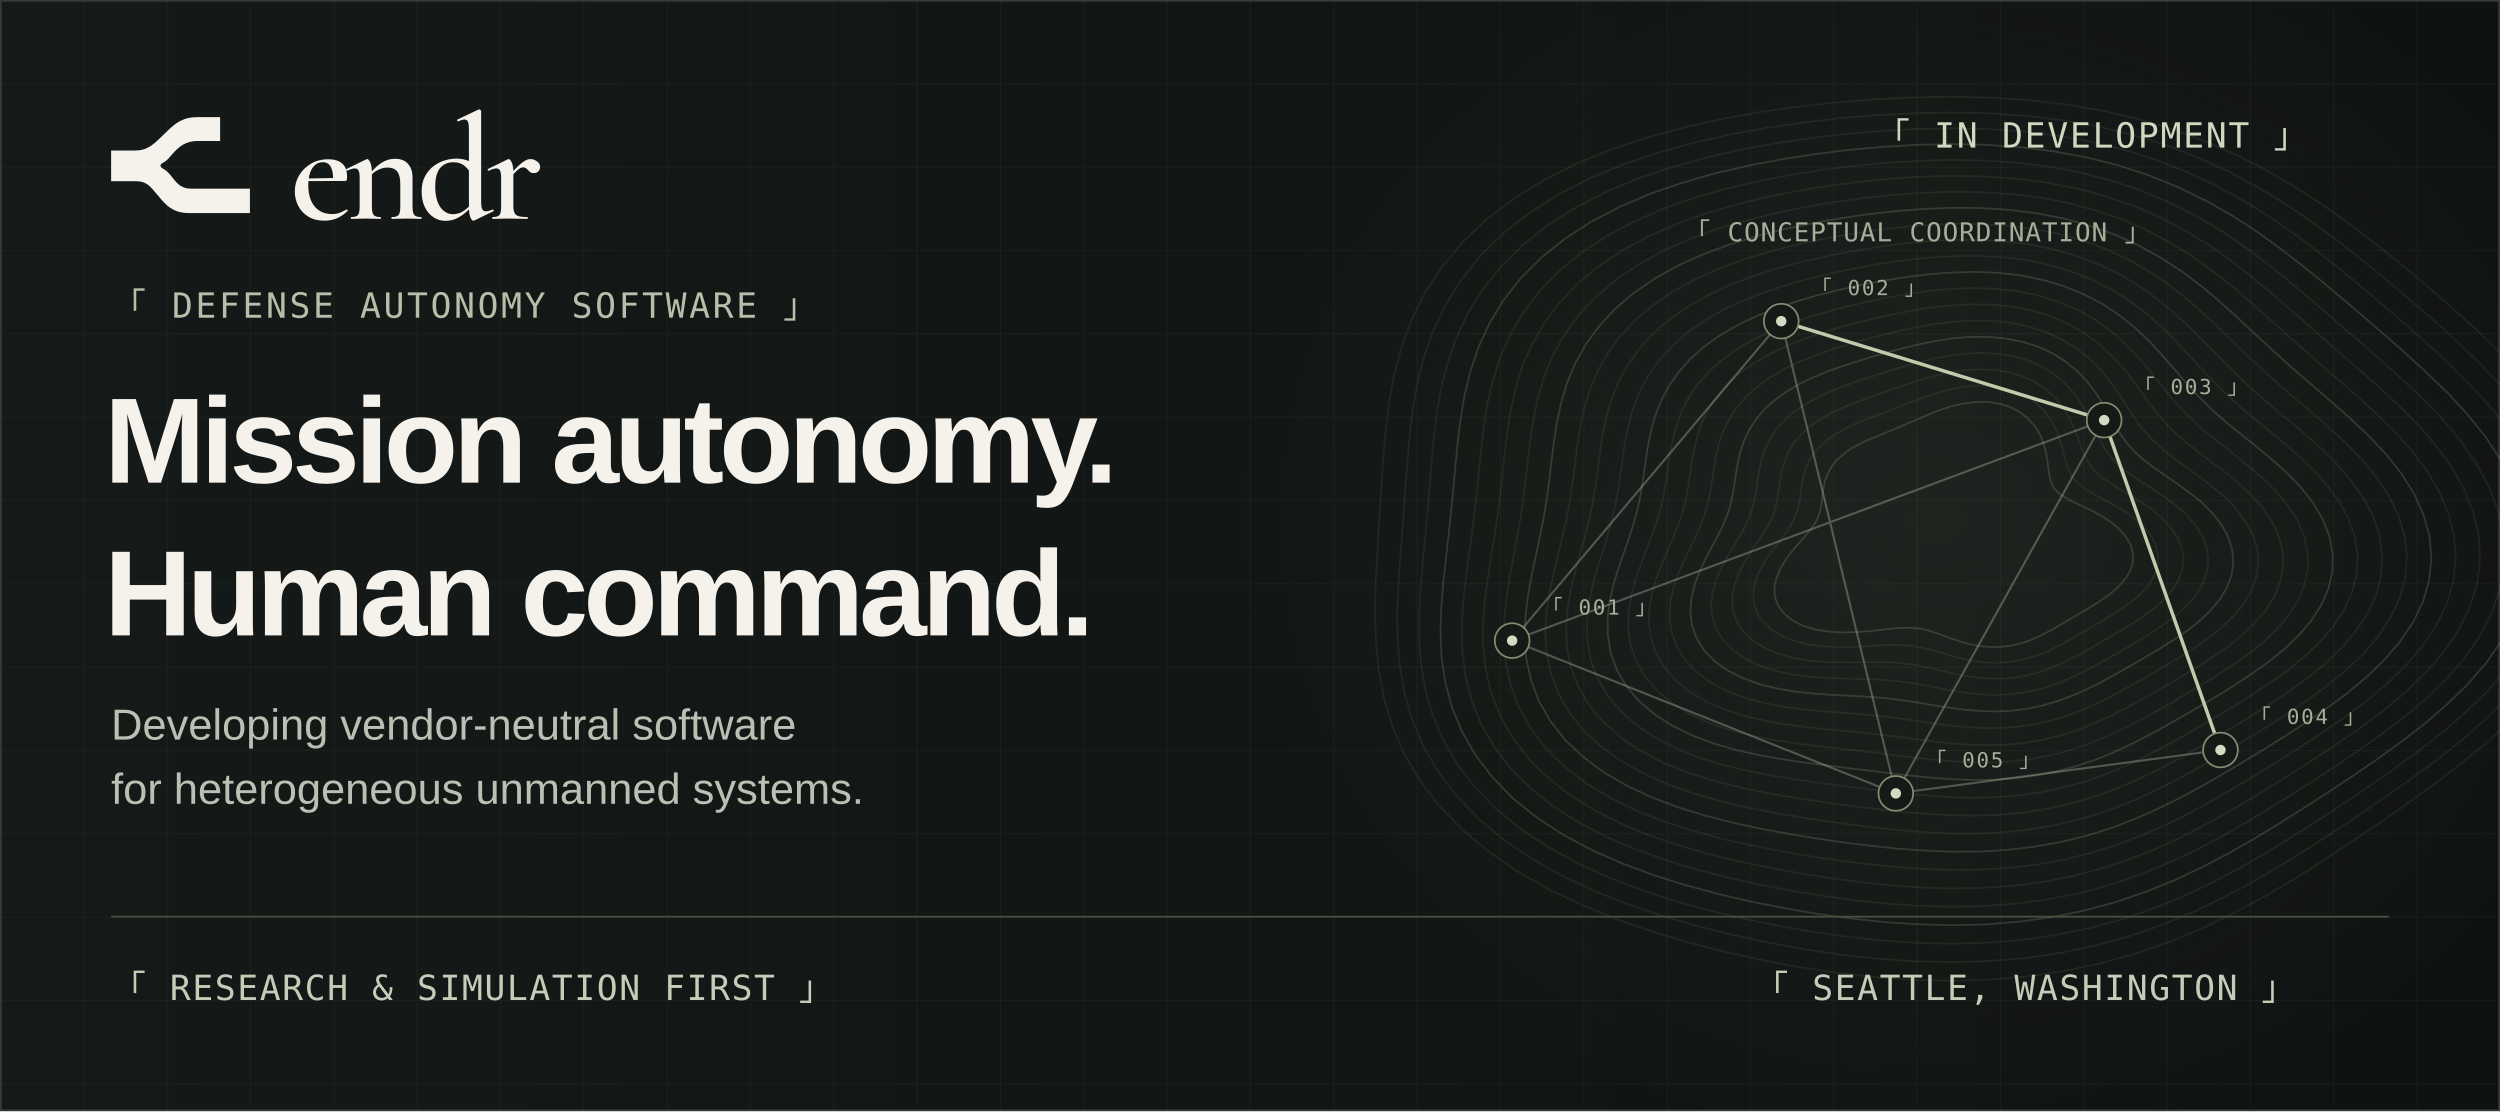
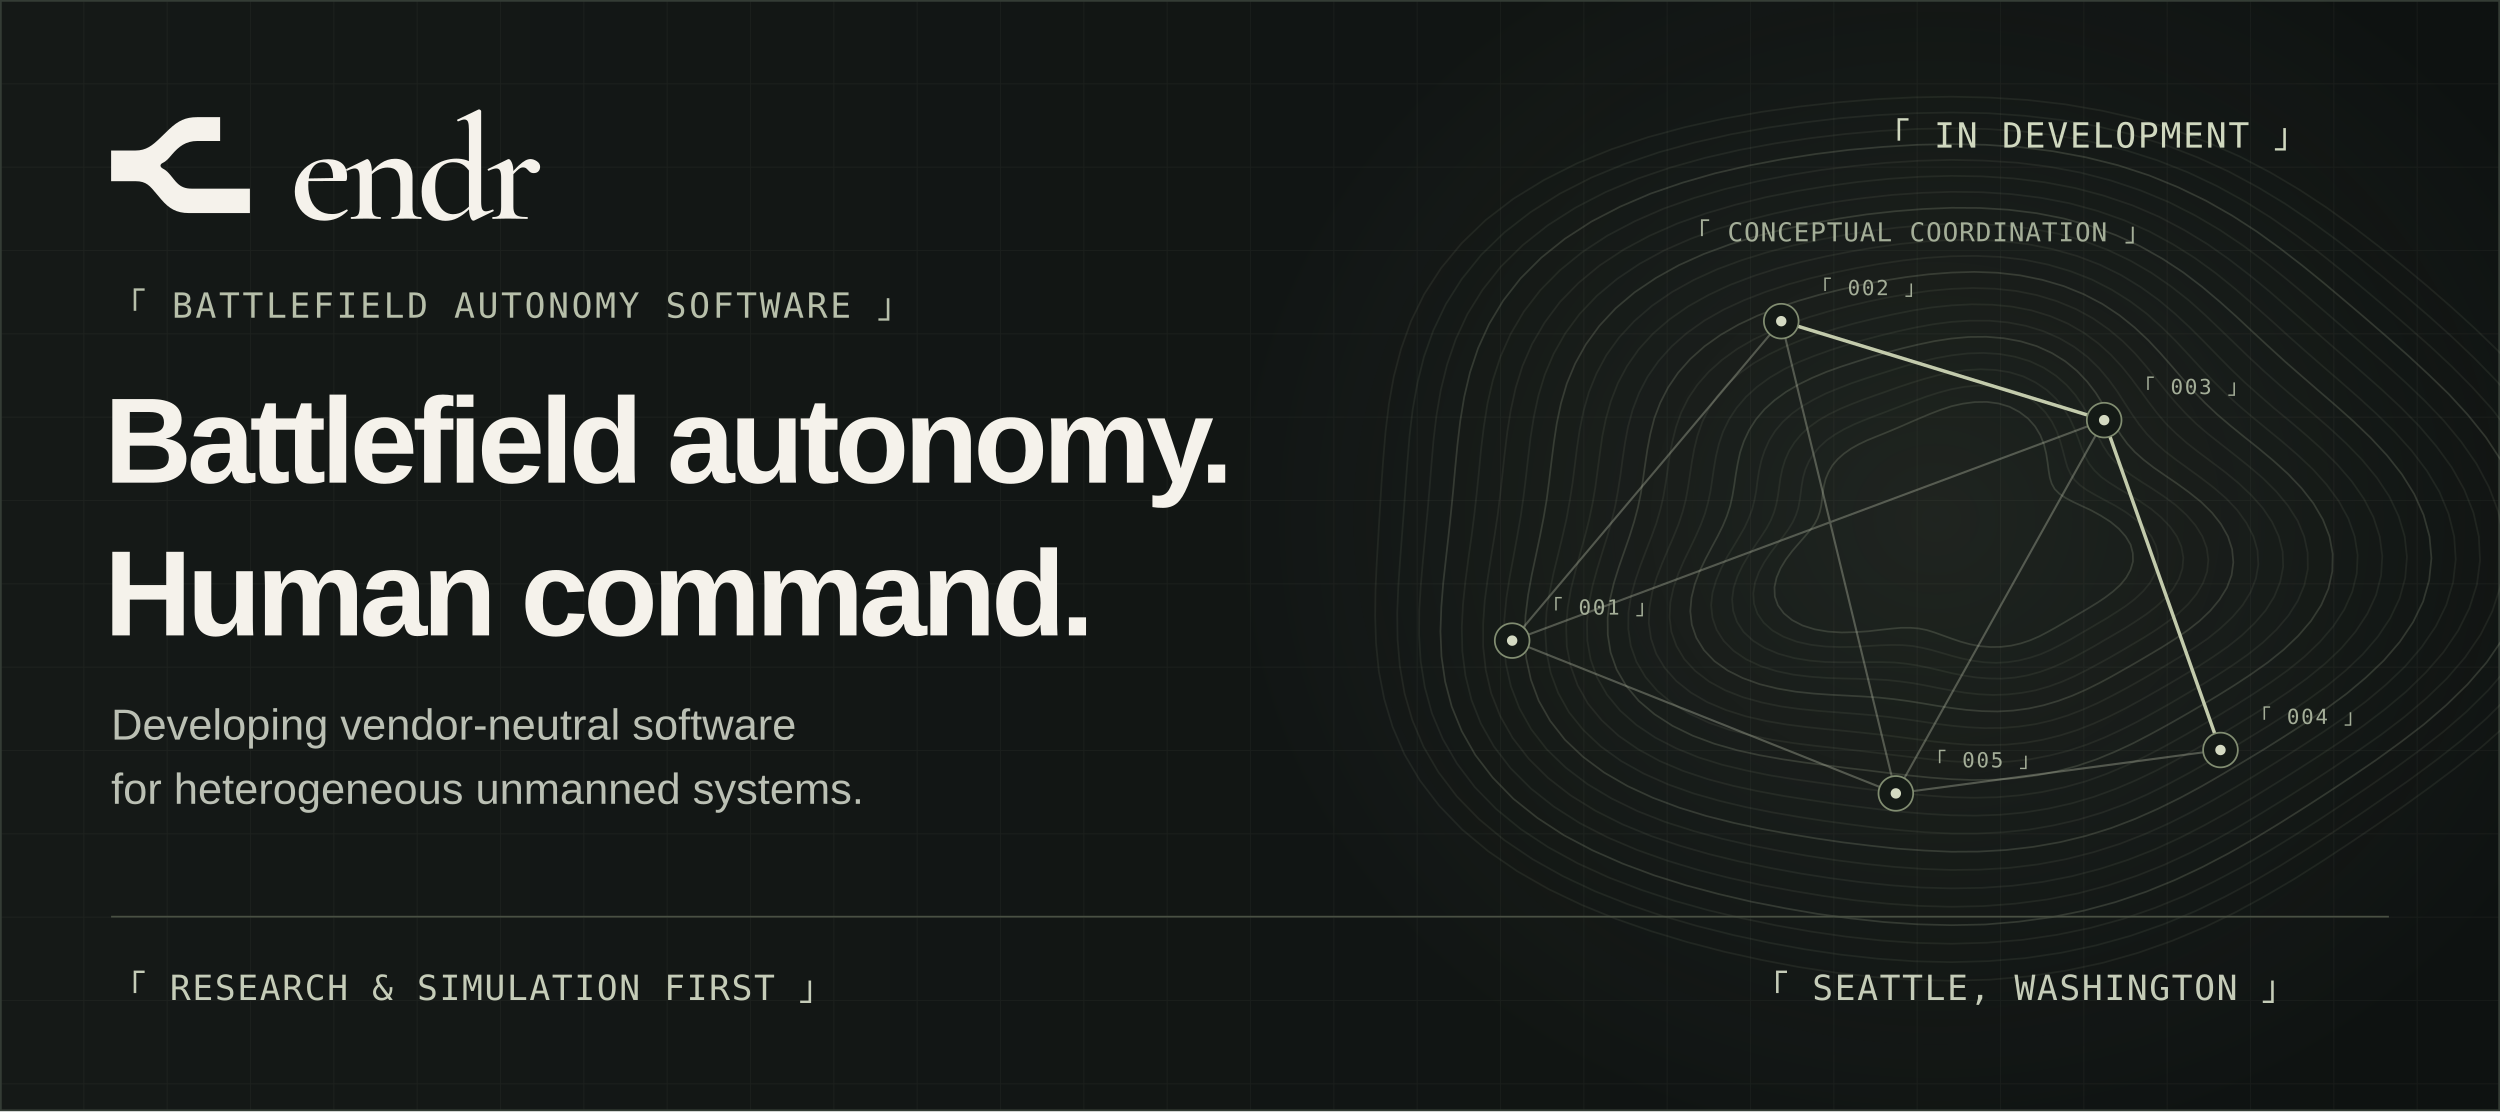
<svg xmlns="http://www.w3.org/2000/svg" width="1440" height="640" viewBox="0 0 1440 640" role="img" aria-labelledby="title desc">
  <defs>
    <linearGradient id="fade">
      <stop stop-color="#151917" />
      <stop offset="1" stop-color="#0e1211" />
    </linearGradient>
    <radialGradient id="wash">
      <stop stop-color="#7d8971" stop-opacity=".14" />
      <stop offset="1" stop-color="#7d8971" stop-opacity="0" />
    </radialGradient>
    <pattern id="grid" width="48" height="48" patternUnits="userSpaceOnUse">
      <path d="M48 0H0V48" fill="none" stroke="#e2e8d5" stroke-opacity=".045" />
    </pattern>
  </defs>
  <rect width="1440" height="640" fill="url(#fade)" />
  <rect x=".5" y=".5" width="1439" height="639" fill="url(#grid)" stroke="#343c35" />
  <g transform="translate(665 -6)">
    <ellipse cx="450" cy="305" rx="410" ry="370" fill="url(#wash)" />
    <polygon points="559.4,315.0 562.2,319.7 563.5,324.6 563.6,329.4 562.2,334.2 559.7,338.7 556.3,342.9 552.1,346.7 547.5,350.2 542.7,353.4 537.8,356.4 532.9,359.3 528.2,362.1 523.6,364.8 519.0,367.5 514.3,370.1 509.5,372.6 504.4,374.8 499.0,376.6 493.4,377.9 487.6,378.6 481.6,378.7 475.6,378.2 469.8,377.1 464.3,375.6 459.0,373.8 454.0,372.0 449.3,370.3 444.8,368.9 440.2,368.0 435.4,367.6 430.2,367.6 424.5,368.1 418.1,368.8 411.2,369.6 403.7,370.1 395.8,370.3 387.9,369.8 380.3,368.5 373.3,366.3 367.3,363.2 362.5,359.3 359.1,354.7 357.3,349.6 357.1,344.2 358.3,338.7 360.6,333.3 363.7,328.2 367.3,323.4 371.1,319.0 374.6,315.0 377.7,311.3 380.2,307.8 382.0,304.4 383.2,300.9 384.0,297.4 384.5,293.6 384.9,289.8 385.6,285.8 386.6,281.8 388.3,277.8 390.5,274.0 393.5,270.5 397.1,267.3 401.2,264.4 405.7,261.9 410.5,259.6 415.4,257.6 420.4,255.6 425.4,253.5 430.4,251.4 435.6,249.1 441.0,246.8 446.7,244.4 452.7,242.1 459.0,240.0 465.7,238.5 472.5,237.6 479.4,237.5 486.2,238.4 492.5,240.3 498.2,243.3 503.2,247.1 507.2,251.6 510.2,256.6 512.3,261.9 513.6,267.2 514.4,272.3 515.0,276.9 515.7,281.1 516.8,284.6 518.5,287.7 521.1,290.3 524.6,292.7 528.9,295.0 534.0,297.4 539.6,300.0 545.2,303.1 550.7,306.6 555.5,310.6 559.4,315.0" fill="none" stroke="#a4ad91" stroke-opacity="0.22" stroke-width="1" />
    <polygon points="574.2,315.0 576.8,320.4 578.1,325.9 577.8,331.4 576.2,336.8 573.3,341.9 569.4,346.6 564.7,351.0 559.5,355.0 554.0,358.6 548.5,362.1 543.0,365.3 537.6,368.5 532.4,371.5 527.1,374.6 521.7,377.5 516.2,380.3 510.5,382.8 504.4,384.8 498.1,386.4 491.5,387.4 484.8,387.8 478.1,387.5 471.5,386.6 465.1,385.3 459.0,383.7 453.2,382.0 447.6,380.4 442.1,379.1 436.6,378.1 430.9,377.6 424.8,377.5 418.2,377.7 411.0,378.1 403.3,378.6 395.0,378.7 386.5,378.4 378.0,377.4 369.9,375.6 362.4,372.8 356.0,369.2 350.9,364.7 347.3,359.5 345.3,353.7 344.9,347.7 345.9,341.6 348.1,335.6 351.2,329.9 354.8,324.5 358.5,319.6 362.1,315.0 365.2,310.7 367.7,306.6 369.5,302.6 370.8,298.6 371.6,294.4 372.2,290.1 372.8,285.6 373.6,281.0 374.9,276.4 376.9,271.8 379.6,267.5 383.0,263.4 387.2,259.6 391.9,256.3 397.1,253.3 402.6,250.6 408.3,248.2 414.1,245.9 420.0,243.7 426.0,241.4 432.1,239.1 438.4,236.7 444.9,234.3 451.8,232.1 459.0,230.2 466.5,228.8 474.2,228.1 481.9,228.3 489.4,229.4 496.4,231.6 502.9,234.7 508.5,238.8 513.2,243.6 516.9,248.9 519.7,254.5 521.7,260.1 523.2,265.5 524.5,270.5 525.8,275.0 527.6,278.9 529.9,282.4 533.1,285.5 537.2,288.4 542.1,291.2 547.6,294.2 553.6,297.4 559.6,301.1 565.2,305.3 570.2,309.9 574.2,315.0" fill="none" stroke="#a4ad91" stroke-opacity="0.1" stroke-width="1" />
    <polygon points="588.9,315.0 591.5,321.0 592.6,327.2 592.1,333.4 590.1,339.4 586.8,345.1 582.4,350.4 577.2,355.2 571.4,359.7 565.3,363.8 559.2,367.7 553.1,371.3 547.0,374.8 541.1,378.3 535.1,381.6 529.1,384.9 523.0,387.9 516.5,390.7 509.8,393.1 502.8,395.0 495.5,396.3 488.0,396.9 480.6,396.8 473.2,396.2 466.0,395.1 459.0,393.7 452.3,392.1 445.8,390.6 439.4,389.3 433.0,388.3 426.4,387.6 419.4,387.4 411.9,387.4 403.9,387.5 395.4,387.5 386.4,387.3 377.3,386.5 368.2,385.0 359.5,382.6 351.6,379.3 344.8,375.1 339.3,370.0 335.5,364.2 333.3,357.8 332.7,351.2 333.6,344.5 335.8,337.9 338.8,331.6 342.3,325.7 346.0,320.1 349.5,315.0 352.6,310.2 355.1,305.5 356.9,300.9 358.2,296.3 359.1,291.5 359.8,286.6 360.5,281.5 361.6,276.2 363.2,271.0 365.5,265.8 368.6,260.9 372.5,256.2 377.2,251.9 382.5,248.1 388.4,244.7 394.7,241.6 401.2,238.9 407.9,236.3 414.6,233.9 421.5,231.5 428.5,229.0 435.7,226.6 443.2,224.3 450.9,222.2 459.0,220.4 467.3,219.2 475.8,218.7 484.3,219.1 492.5,220.4 500.4,222.8 507.5,226.3 513.9,230.6 519.3,235.7 523.7,241.2 527.2,247.1 529.9,253.0 532.1,258.7 534.0,264.0 536.0,268.9 538.4,273.2 541.5,277.1 545.3,280.7 549.9,284.0 555.3,287.4 561.3,290.9 567.7,294.8 574.0,299.1 579.8,304.0 584.9,309.3 588.9,315.0" fill="none" stroke="#a4ad91" stroke-opacity="0.1" stroke-width="1" />
    <polygon points="603.6,315.0 606.1,321.7 607.0,328.5 606.3,335.3 603.9,341.9 600.2,348.2 595.3,354.1 589.6,359.5 583.2,364.4 576.6,369.0 569.8,373.3 563.0,377.3 556.4,381.2 549.8,385.0 543.2,388.6 536.5,392.2 529.7,395.6 522.6,398.7 515.2,401.4 507.5,403.6 499.5,405.1 491.3,406.0 483.1,406.3 474.9,405.9 466.8,405.0 459.0,403.7 451.4,402.3 444.0,400.8 436.7,399.5 429.4,398.5 421.9,397.7 414.0,397.3 405.7,397.0 396.8,396.8 387.5,396.5 377.9,395.8 368.0,394.6 358.4,392.6 349.2,389.7 340.8,385.8 333.6,380.9 327.9,375.2 323.8,368.8 321.4,361.9 320.6,354.6 321.4,347.4 323.5,340.2 326.4,333.3 329.8,326.8 333.5,320.7 336.9,315.0 340.0,309.6 342.4,304.3 344.3,299.2 345.6,293.9 346.6,288.6 347.3,283.0 348.2,277.3 349.5,271.4 351.4,265.6 354.0,259.8 357.5,254.2 361.9,249.0 367.2,244.2 373.2,239.9 379.8,236.1 386.8,232.6 394.1,229.6 401.6,226.7 409.3,224.1 417.1,221.6 425.0,219.1 433.1,216.6 441.4,214.4 450.1,212.3 459.0,210.7 468.2,209.6 477.4,209.3 486.7,209.9 495.7,211.5 504.3,214.1 512.2,217.8 519.2,222.4 525.3,227.7 530.4,233.5 534.6,239.7 538.0,245.8 540.9,251.8 543.6,257.5 546.3,262.7 549.4,267.5 553.0,271.8 557.5,275.8 562.7,279.7 568.6,283.6 575.1,287.7 581.8,292.2 588.4,297.1 594.4,302.6 599.6,308.6 603.6,315.0" fill="none" stroke="#a4ad91" stroke-opacity="0.1" stroke-width="1" />
    <polygon points="618.3,315.0 620.7,322.4 621.4,329.9 620.4,337.3 617.7,344.5 613.5,351.3 608.2,357.7 601.9,363.7 595.0,369.1 587.7,374.1 580.3,378.8 572.9,383.2 565.6,387.5 558.4,391.6 551.2,395.7 543.9,399.6 536.4,403.3 528.7,406.7 520.6,409.7 512.2,412.2 503.5,414.1 494.6,415.3 485.6,415.8 476.6,415.6 467.7,414.9 459.0,413.8 450.5,412.5 442.2,411.1 434.0,409.8 425.8,408.7 417.3,407.8 408.6,407.2 399.4,406.7 389.7,406.2 379.7,405.5 369.3,404.4 358.8,402.6 348.6,400.1 338.9,396.6 330.1,392.2 322.5,386.8 316.5,380.5 312.1,373.4 309.5,365.9 308.6,358.1 309.3,350.2 311.2,342.5 314.0,335.0 317.4,327.9 320.9,321.3 324.3,315.0 327.3,309.0 329.7,303.2 331.6,297.4 332.9,291.6 333.9,285.6 334.8,279.4 335.9,273.1 337.3,266.6 339.5,260.1 342.5,253.7 346.4,247.6 351.3,241.8 357.2,236.5 363.8,231.7 371.1,227.4 378.9,223.6 387.0,220.2 395.4,217.2 404.0,214.4 412.6,211.7 421.5,209.1 430.5,206.7 439.7,204.5 449.2,202.5 459.0,201.0 469.0,200.1 479.1,200.0 489.1,200.8 498.9,202.6 508.2,205.4 516.8,209.3 524.6,214.1 531.4,219.7 537.2,225.8 542.1,232.2 546.2,238.7 549.9,245.0 553.2,251.0 556.6,256.5 560.4,261.7 564.7,266.4 569.8,270.9 575.5,275.3 582.0,279.8 588.9,284.5 595.9,289.6 602.8,295.1 609.1,301.3 614.3,307.9 618.3,315.0" fill="none" stroke="#a4ad91" stroke-opacity="0.22" stroke-width="1" />
    <polygon points="633.0,315.0 635.3,323.0 635.8,331.2 634.4,339.2 631.4,347.0 626.8,354.5 620.9,361.4 614.1,367.8 606.7,373.8 598.8,379.2 590.8,384.3 582.8,389.1 574.9,393.8 567.1,398.3 559.2,402.7 551.3,406.9 543.2,411.0 534.8,414.7 526.0,418.1 516.9,420.9 507.5,423.1 497.9,424.5 488.1,425.3 478.3,425.4 468.6,424.9 459.0,424.0 449.6,422.8 440.4,421.4 431.3,420.1 422.1,418.9 412.8,417.9 403.2,417.1 393.1,416.3 382.7,415.5 371.8,414.4 360.8,412.9 349.7,410.6 338.9,407.6 328.7,403.6 319.5,398.6 311.5,392.5 305.2,385.7 300.6,378.0 297.7,369.9 296.7,361.5 297.1,353.1 298.9,344.7 301.6,336.7 304.9,329.1 308.4,321.9 311.7,315.0 314.6,308.4 317.0,302.0 318.8,295.6 320.2,289.2 321.2,282.6 322.2,275.8 323.4,268.8 325.1,261.7 327.5,254.6 330.9,247.6 335.3,240.9 340.7,234.6 347.1,228.8 354.4,223.5 362.4,218.8 371.0,214.6 380.0,211.0 389.2,207.7 398.6,204.7 408.2,201.9 418.0,199.3 427.9,196.9 438.0,194.7 448.4,192.8 459.0,191.4 469.8,190.7 480.7,190.7 491.5,191.7 502.0,193.7 512.1,196.8 521.4,200.9 529.9,205.9 537.5,211.7 544.0,218.0 549.6,224.7 554.5,231.4 558.8,238.1 562.9,244.4 567.0,250.3 571.5,255.9 576.5,261.0 582.1,266.0 588.5,270.9 595.4,275.9 602.7,281.2 610.1,286.9 617.3,293.1 623.7,299.9 629.0,307.3 633.0,315.0" fill="none" stroke="#a4ad91" stroke-opacity="0.1" stroke-width="1" />
    <polygon points="647.6,315.0 649.8,323.7 650.1,332.5 648.4,341.2 645.0,349.6 640.0,357.6 633.6,365.0 626.3,372.0 618.3,378.4 609.8,384.3 601.3,389.8 592.7,395.0 584.1,400.1 575.7,404.9 567.2,409.7 558.7,414.3 549.9,418.7 540.9,422.8 531.5,426.5 521.7,429.6 511.6,432.1 501.2,433.9 490.6,434.9 480.0,435.2 469.4,435.0 459.0,434.2 448.7,433.1 438.6,431.8 428.6,430.5 418.5,429.2 408.2,428.1 397.7,427.0 386.9,426.0 375.6,424.8 364.0,423.3 352.3,421.3 340.6,418.6 329.2,415.0 318.5,410.5 308.9,404.9 300.6,398.3 293.9,390.8 289.0,382.6 286.0,373.9 284.7,364.9 285.1,355.9 286.7,347.0 289.3,338.4 292.5,330.2 295.8,322.4 299.0,315.0 301.9,307.8 304.2,300.8 306.0,293.9 307.3,286.8 308.4,279.6 309.5,272.2 310.9,264.5 312.8,256.8 315.5,249.1 319.2,241.5 324.1,234.2 330.0,227.3 337.0,221.0 345.0,215.3 353.8,210.2 363.1,205.7 372.9,201.7 383.0,198.2 393.4,195.0 403.8,192.1 414.5,189.5 425.3,187.1 436.3,184.9 447.5,183.1 459.0,181.9 470.6,181.3 482.3,181.5 493.9,182.6 505.2,184.8 516.0,188.1 526.1,192.4 535.3,197.7 543.5,203.7 550.8,210.3 557.2,217.2 562.8,224.2 567.9,231.1 572.7,237.7 577.5,244.0 582.6,250.0 588.3,255.6 594.5,261.1 601.4,266.5 608.9,272.1 616.6,277.9 624.4,284.3 631.7,291.2 638.3,298.6 643.7,306.6 647.6,315.0" fill="none" stroke="#a4ad91" stroke-opacity="0.1" stroke-width="1" />
    <polygon points="662.2,315.0 664.2,324.3 664.3,333.8 662.3,343.1 658.5,352.1 653.1,360.6 646.2,368.7 638.4,376.1 629.8,383.0 620.8,389.3 611.6,395.3 602.5,400.9 593.3,406.3 584.3,411.6 575.2,416.7 566.1,421.7 556.7,426.4 547.0,430.9 537.0,434.9 526.5,438.4 515.6,441.2 504.5,443.3 493.2,444.6 481.7,445.2 470.3,445.1 459.0,444.5 447.8,443.5 436.8,442.2 425.8,440.9 414.8,439.5 403.7,438.2 392.3,436.9 380.6,435.6 368.6,434.1 356.3,432.2 343.8,429.7 331.5,426.5 319.6,422.4 308.5,417.3 298.4,411.2 289.7,404.0 282.8,396.0 277.6,387.2 274.3,377.9 272.9,368.3 273.0,358.7 274.5,349.3 277.0,340.1 280.0,331.4 283.2,323.0 286.3,315.0 289.1,307.3 291.3,299.7 293.1,292.1 294.4,284.4 295.6,276.6 296.7,268.5 298.3,260.3 300.4,251.9 303.4,243.5 307.5,235.3 312.8,227.5 319.3,220.1 327.0,213.2 335.6,207.0 345.1,201.5 355.3,196.7 365.9,192.5 376.9,188.7 388.1,185.4 399.5,182.4 411.0,179.7 422.7,177.3 434.6,175.2 446.7,173.5 459.0,172.4 471.4,171.9 483.9,172.3 496.3,173.6 508.3,176.0 519.8,179.5 530.7,184.0 540.6,189.4 549.6,195.7 557.7,202.5 564.8,209.6 571.1,216.9 576.9,224.1 582.5,231.1 588.0,237.7 593.9,244.1 600.1,250.2 607.0,256.1 614.5,262.0 622.4,268.2 630.5,274.7 638.6,281.6 646.2,289.2 652.9,297.3 658.4,305.9 662.2,315.0" fill="none" stroke="#a4ad91" stroke-opacity="0.1" stroke-width="1" />
    <polygon points="676.8,315.0 678.6,325.0 678.4,335.1 676.2,345.0 672.0,354.6 666.1,363.7 658.8,372.2 650.4,380.2 641.3,387.5 631.7,394.3 622.0,400.7 612.2,406.8 602.5,412.6 592.9,418.2 583.2,423.7 573.5,429.0 563.5,434.2 553.2,439.0 542.5,443.4 531.3,447.2 519.8,450.3 507.9,452.7 495.7,454.3 483.5,455.1 471.2,455.3 459.0,454.8 446.9,453.9 435.0,452.7 423.1,451.3 411.2,449.8 399.1,448.4 386.9,446.8 374.3,445.2 361.5,443.3 348.5,441.0 335.4,438.1 322.5,434.4 310.1,429.8 298.4,424.1 288.0,417.4 278.9,409.7 271.7,401.1 266.2,391.7 262.7,381.8 261.1,371.7 261.0,361.6 262.3,351.5 264.6,341.8 267.5,332.5 270.6,323.6 273.6,315.0 276.2,306.7 278.4,298.5 280.1,290.3 281.4,282.0 282.6,273.5 283.9,264.8 285.6,255.9 287.9,246.9 291.3,238.0 295.8,229.2 301.6,220.7 308.6,212.8 316.9,205.4 326.2,198.8 336.5,192.9 347.4,187.8 358.9,183.3 370.8,179.3 382.9,175.8 395.2,172.8 407.6,170.0 420.2,167.6 432.9,165.6 445.9,164.0 459.0,163.0 472.2,162.6 485.5,163.1 498.6,164.6 511.4,167.2 523.7,170.8 535.3,175.5 546.0,181.1 555.8,187.6 564.5,194.6 572.4,202.0 579.5,209.6 586.1,217.1 592.4,224.4 598.6,231.4 605.1,238.1 612.1,244.7 619.6,251.1 627.6,257.6 636.0,264.3 644.5,271.4 652.9,279.0 660.7,287.2 667.5,295.9 673.0,305.3 676.8,315.0" fill="none" stroke="#a4ad91" stroke-opacity="0.22" stroke-width="1" />
    <polygon points="691.3,315.0 693.0,325.7 692.5,336.4 689.9,346.9 685.3,357.1 679.0,366.7 671.2,375.8 662.3,384.3 652.7,392.1 642.6,399.3 632.3,406.1 622.0,412.6 611.7,418.8 601.5,424.8 591.2,430.7 580.9,436.4 570.3,441.9 559.4,447.1 548.0,451.9 536.2,456.1 523.9,459.5 511.2,462.2 498.3,464.1 485.2,465.2 472.1,465.5 459.0,465.2 446.0,464.3 433.1,463.2 420.3,461.7 407.5,460.2 394.6,458.5 381.5,456.7 368.1,454.8 354.5,452.6 340.8,449.8 327.0,446.5 313.5,442.3 300.6,437.1 288.5,430.9 277.6,423.6 268.2,415.3 260.6,406.1 254.9,396.2 251.2,385.8 249.3,375.1 249.1,364.4 250.2,353.8 252.3,343.5 255.0,333.7 257.9,324.2 260.8,315.0 263.3,306.1 265.4,297.3 267.0,288.5 268.4,279.6 269.6,270.5 271.0,261.1 272.8,251.6 275.4,242.0 279.1,232.4 284.0,223.0 290.3,214.0 297.9,205.5 306.8,197.7 316.8,190.6 327.9,184.3 339.6,178.9 352.0,174.1 364.7,169.9 377.7,166.3 390.8,163.2 404.2,160.4 417.6,158.0 431.3,156.0 445.0,154.5 459.0,153.6 473.1,153.4 487.1,154.0 501.0,155.6 514.6,158.4 527.6,162.2 539.9,167.0 551.4,172.9 561.9,179.5 571.5,186.7 580.1,194.4 588.0,202.2 595.3,210.0 602.3,217.6 609.3,225.0 616.5,232.2 624.1,239.2 632.2,246.1 640.7,253.1 649.6,260.4 658.5,268.1 667.2,276.3 675.2,285.2 682.1,294.6 687.6,304.6 691.3,315.0" fill="none" stroke="#a4ad91" stroke-opacity="0.1" stroke-width="1" />
    <polygon points="705.7,315.0 707.2,326.3 706.5,337.6 703.6,348.8 698.6,359.5 691.8,369.8 683.6,379.4 674.2,388.3 664.0,396.6 653.4,404.3 642.6,411.5 631.7,418.4 620.9,425.0 610.1,431.4 599.3,437.7 588.3,443.9 577.1,449.8 565.6,455.3 553.6,460.4 541.0,465.0 528.0,468.8 514.6,471.8 500.9,474.0 487.0,475.3 473.0,475.8 459.0,475.6 445.1,474.8 431.3,473.7 417.6,472.2 403.8,470.5 390.0,468.7 376.1,466.6 361.9,464.4 347.5,461.7 333.1,458.6 318.7,454.8 304.6,450.1 291.1,444.4 278.6,437.6 267.3,429.8 257.6,420.9 249.6,411.2 243.7,400.7 239.7,389.7 237.5,378.5 237.1,367.2 238.0,356.1 239.9,345.2 242.5,334.8 245.2,324.7 247.9,315.0 250.3,305.5 252.3,296.1 253.9,286.7 255.2,277.1 256.5,267.4 257.9,257.4 260.0,247.2 262.9,237.0 266.9,226.7 272.2,216.8 278.9,207.2 287.1,198.2 296.7,189.9 307.5,182.4 319.3,175.8 331.8,170.0 345.0,165.0 358.6,160.6 372.5,156.9 386.6,153.7 400.8,150.9 415.1,148.5 429.6,146.5 444.2,145.1 459.0,144.2 473.9,144.1 488.7,144.9 503.4,146.7 517.7,149.6 531.5,153.5 544.6,158.5 556.8,164.5 568.1,171.4 578.4,178.8 587.8,186.7 596.4,194.7 604.5,202.8 612.3,210.8 620.0,218.6 627.9,226.2 636.2,233.6 644.8,241.1 653.9,248.6 663.2,256.5 672.5,264.8 681.4,273.7 689.6,283.2 696.6,293.3 702.1,303.9 705.7,315.0" fill="none" stroke="#a4ad91" stroke-opacity="0.1" stroke-width="1" />
    <polygon points="720.1,315.0 721.4,326.9 720.4,338.9 717.2,350.6 711.8,362.0 704.6,372.8 695.9,382.9 686.0,392.3 675.3,401.1 664.2,409.2 652.8,416.9 641.4,424.2 630.0,431.2 618.7,438.1 607.3,444.8 595.8,451.3 584.0,457.6 571.8,463.6 559.2,469.1 545.9,474.0 532.2,478.1 518.0,481.4 503.5,483.9 488.7,485.4 473.9,486.1 459.0,486.1 444.2,485.4 429.5,484.2 414.8,482.7 400.2,480.8 385.5,478.8 370.7,476.5 355.7,473.9 340.6,470.9 325.5,467.3 310.4,463.0 295.8,457.8 281.8,451.6 268.7,444.3 257.0,435.9 247.0,426.5 238.7,416.2 232.5,405.1 228.2,393.6 225.8,381.8 225.1,370.0 225.8,358.3 227.6,347.0 229.9,335.9 232.5,325.3 235.0,315.0 237.3,304.9 239.1,294.9 240.7,284.9 242.0,274.7 243.3,264.3 244.9,253.6 247.1,242.8 250.2,231.9 254.6,221.1 260.3,210.5 267.6,200.4 276.4,190.9 286.6,182.1 298.1,174.2 310.7,167.2 324.1,161.1 338.1,155.9 352.6,151.4 367.4,147.5 382.3,144.2 397.4,141.4 412.6,139.0 427.9,137.1 443.4,135.7 459.0,134.9 474.6,135.0 490.3,135.9 505.7,137.8 520.8,140.7 535.4,144.8 549.2,150.0 562.2,156.2 574.3,163.2 585.4,170.9 595.6,178.9 605.0,187.3 613.8,195.7 622.4,204.0 630.8,212.1 639.4,220.1 648.3,228.0 657.6,236.0 667.1,244.1 676.9,252.6 686.5,261.5 695.7,271.0 704.1,281.2 711.2,291.9 716.6,303.3 720.1,315.0" fill="none" stroke="#a4ad91" stroke-opacity="0.1" stroke-width="1" />
    <polygon points="734.4,315.0 735.5,327.6 734.2,340.2 730.7,352.5 724.9,364.4 717.3,375.7 708.1,386.4 697.7,396.3 686.6,405.6 674.9,414.2 663.0,422.3 651.1,430.0 639.2,437.5 627.3,444.7 615.4,451.8 603.3,458.8 590.9,465.5 578.1,471.8 564.8,477.7 550.9,483.0 536.4,487.5 521.5,491.1 506.1,493.8 490.5,495.6 474.8,496.5 459.0,496.6 443.3,495.9 427.6,494.8 412.1,493.1 396.5,491.2 380.9,488.9 365.3,486.3 349.5,483.4 333.7,480.0 317.8,476.0 302.2,471.2 287.0,465.5 272.5,458.8 259.0,451.0 246.9,442.0 236.4,432.1 227.9,421.2 221.3,409.6 216.8,397.5 214.1,385.2 213.2,372.8 213.7,360.6 215.2,348.7 217.3,337.1 219.7,325.9 222.0,315.0 224.1,304.3 225.9,293.7 227.3,283.0 228.6,272.2 230.0,261.1 231.7,249.9 234.1,238.4 237.5,226.9 242.3,215.4 248.5,204.3 256.3,193.6 265.6,183.6 276.5,174.4 288.8,166.1 302.1,158.7 316.4,152.3 331.3,146.8 346.6,142.1 362.3,138.1 378.1,134.8 394.1,131.9 410.1,129.5 426.3,127.7 442.6,126.4 459.0,125.7 475.4,125.8 491.8,126.8 508.1,128.8 523.9,131.9 539.3,136.2 553.9,141.5 567.7,147.8 580.5,155.0 592.4,162.8 603.4,171.2 613.6,179.8 623.2,188.4 632.5,197.1 641.7,205.6 651.0,214.1 660.5,222.4 670.3,230.9 680.4,239.6 690.5,248.6 700.5,258.2 710.0,268.4 718.5,279.2 725.6,290.6 731.0,302.6 734.4,315.0" fill="none" stroke="#a4ad91" stroke-opacity="0.22" stroke-width="1" />
    <polygon points="748.6,315.0 749.5,328.2 748.0,341.4 744.1,354.4 738.0,366.8 729.9,378.7 720.3,389.9 709.4,400.3 697.8,410.0 685.6,419.1 673.2,427.6 660.7,435.8 648.3,443.7 635.9,451.4 623.5,458.9 610.8,466.3 597.9,473.4 584.4,480.2 570.5,486.4 555.9,492.1 540.7,496.9 524.9,500.9 508.8,503.9 492.3,505.9 475.7,506.9 459.0,507.1 442.4,506.5 425.8,505.3 409.3,503.6 392.8,501.5 376.4,499.0 359.9,496.1 343.4,492.9 326.8,489.1 310.3,484.6 294.0,479.4 278.2,473.2 263.2,465.9 249.3,457.6 236.8,448.1 225.9,437.6 217.0,426.1 210.2,414.0 205.3,401.4 202.4,388.5 201.3,375.6 201.5,362.9 202.7,350.4 204.6,338.3 206.8,326.5 208.9,315.0 210.9,303.7 212.5,292.5 213.9,281.2 215.2,269.7 216.6,258.0 218.5,246.1 221.1,234.0 224.8,221.8 229.9,209.8 236.6,198.0 244.9,186.8 254.9,176.3 266.5,166.6 279.5,157.9 293.6,150.2 308.7,143.6 324.4,137.8 340.7,133.0 357.2,128.9 373.9,125.4 390.7,122.5 407.6,120.2 424.7,118.3 441.8,117.1 459.0,116.5 476.2,116.7 493.4,117.8 510.4,119.9 527.1,123.1 543.2,127.5 558.6,132.9 573.2,139.4 586.8,146.8 599.5,154.8 611.2,163.3 622.2,172.2 632.6,181.2 642.7,190.1 652.6,199.1 662.6,208.0 672.7,216.8 683.1,225.8 693.7,235.1 704.2,244.7 714.5,254.9 724.2,265.7 732.9,277.2 740.1,289.3 745.4,302.0 748.6,315.0" fill="none" stroke="#a4ad91" stroke-opacity="0.1" stroke-width="1" />
    <polygon points="762.8,315.0 763.5,328.9 761.7,342.7 757.4,356.2 750.9,369.2 742.4,381.7 732.3,393.3 721.0,404.3 708.9,414.4 696.3,424.0 683.4,433.0 670.4,441.6 657.5,449.9 644.6,458.0 631.6,466.0 618.4,473.8 604.8,481.3 590.8,488.5 576.2,495.2 560.9,501.2 544.9,506.4 528.4,510.7 511.4,514.0 494.1,516.2 476.6,517.4 459.0,517.7 441.4,517.2 423.9,515.9 406.5,514.1 389.2,511.8 371.9,509.1 354.6,505.9 337.2,502.3 319.9,498.1 302.8,493.2 285.9,487.5 269.5,480.8 254.0,473.0 239.6,464.1 226.7,454.1 215.5,443.0 206.3,431.1 199.1,418.4 193.9,405.3 190.8,391.9 189.3,378.4 189.3,365.1 190.2,352.1 191.9,339.4 193.8,327.1 195.8,315.0 197.6,303.1 199.1,291.2 200.4,279.3 201.7,267.2 203.2,254.8 205.2,242.3 208.0,229.5 212.0,216.7 217.5,204.1 224.7,191.8 233.5,180.0 244.2,169.0 256.4,158.9 270.2,149.8 285.1,141.8 301.0,134.8 317.6,128.9 334.7,123.9 352.1,119.6 369.7,116.1 387.4,113.2 405.2,110.8 423.1,109.0 441.0,107.8 459.0,107.3 477.0,107.6 495.0,108.8 512.8,111.0 530.2,114.3 547.1,118.8 563.3,124.3 578.7,130.9 593.1,138.5 606.6,146.7 619.1,155.5 630.9,164.6 642.1,173.8 652.9,183.2 663.6,192.5 674.2,201.8 685.0,211.2 695.9,220.7 707.0,230.5 718.0,240.8 728.6,251.6 738.4,263.1 747.2,275.2 754.4,288.0 759.7,301.3 762.8,315.0" fill="none" stroke="#a4ad91" stroke-opacity="0.1" stroke-width="1" />
    <polygon points="776.9,315.0 777.3,329.5 775.2,343.9 770.6,358.0 763.8,371.6 754.9,384.6 744.4,396.8 732.6,408.2 720.0,418.9 706.9,428.9 693.5,438.3 680.1,447.4 666.7,456.2 653.3,464.7 639.7,473.1 626.0,481.4 611.9,489.3 597.2,496.9 581.9,504.0 565.9,510.4 549.2,516.0 531.9,520.6 514.1,524.1 495.9,526.5 477.5,527.9 459.0,528.3 440.5,527.8 422.1,526.5 403.8,524.6 385.5,522.1 367.4,519.1 349.2,515.7 331.1,511.7 313.1,507.1 295.3,501.7 277.8,495.5 260.9,488.3 244.9,480.1 230.0,470.6 216.7,460.1 205.1,448.5 195.5,436.0 188.0,422.8 182.6,409.2 179.1,395.2 177.3,381.2 177.0,367.4 177.7,353.8 179.1,340.6 180.8,327.7 182.6,315.0 184.2,302.5 185.6,290.0 186.9,277.4 188.1,264.7 189.7,251.7 191.8,238.4 194.9,225.0 199.2,211.6 205.1,198.4 212.7,185.5 222.2,173.2 233.5,161.7 246.4,151.2 260.9,141.7 276.7,133.4 293.4,126.1 310.9,120.0 328.9,114.8 347.1,110.5 365.6,106.9 384.1,103.9 402.7,101.6 421.4,99.8 440.2,98.6 459.0,98.1 477.8,98.5 496.6,99.7 515.1,102.0 533.3,105.4 551.0,110.0 568.0,115.7 584.2,122.4 599.4,130.1 613.7,138.5 627.1,147.5 639.7,156.9 651.7,166.5 663.3,176.2 674.6,185.9 685.9,195.7 697.3,205.5 708.8,215.6 720.3,226.0 731.7,236.9 742.6,248.3 752.6,260.4 761.5,273.2 768.7,286.7 774.0,300.7 776.9,315.0" fill="none" stroke="#a4ad91" stroke-opacity="0.1" stroke-width="1" />
    <polygon points="790.9,315.0 791.1,330.1 788.7,345.1 783.8,359.8 776.6,374.0 767.3,387.5 756.3,400.2 744.1,412.1 731.1,423.3 717.5,433.7 703.7,443.7 689.8,453.2 675.9,462.4 662.0,471.4 647.9,480.3 633.6,489.0 618.9,497.4 603.6,505.4 587.7,512.9 571.0,519.7 553.5,525.6 535.4,530.5 516.8,534.3 497.7,536.9 478.4,538.5 459.0,538.9 439.6,538.4 420.2,537.1 401.0,535.0 381.9,532.4 362.9,529.1 343.9,525.4 325.1,521.0 306.3,516.0 287.8,510.2 269.8,503.5 252.3,495.8 235.8,487.1 220.5,477.1 206.7,466.1 194.8,453.9 184.8,440.9 177.0,427.2 171.2,413.0 167.4,398.6 165.3,384.1 164.7,369.7 165.2,355.6 166.3,341.8 167.8,328.3 169.3,315.0 170.7,301.9 172.0,288.8 173.2,275.5 174.5,262.1 176.1,248.5 178.4,234.6 181.7,220.6 186.4,206.5 192.7,192.7 200.8,179.2 210.8,166.4 222.8,154.4 236.4,143.5 251.7,133.6 268.3,125.0 285.8,117.5 304.2,111.2 323.0,105.8 342.1,101.4 361.5,97.7 380.9,94.7 400.3,92.3 419.8,90.6 439.4,89.4 459.0,89.0 478.6,89.4 498.1,90.7 517.5,93.1 536.5,96.6 555.0,101.2 572.8,107.0 589.7,113.9 605.8,121.7 620.9,130.3 635.1,139.5 648.5,149.2 661.3,159.1 673.6,169.1 685.7,179.3 697.7,189.5 709.7,199.9 721.7,210.5 733.6,221.5 745.4,232.9 756.5,245.0 766.8,257.8 775.7,271.3 783.0,285.4 788.1,300.0 790.9,315.0" fill="none" stroke="#a4ad91" stroke-opacity="0.22" stroke-width="1" />
    <polygon points="804.8,315.0 804.8,330.7 802.1,346.4 796.9,361.7 789.3,376.4 779.6,390.4 768.2,403.6 755.6,416.0 742.1,427.7 728.1,438.6 713.9,449.0 699.5,459.0 685.1,468.7 670.7,478.2 656.1,487.5 641.3,496.6 626.0,505.5 610.1,513.9 593.5,521.9 576.1,529.0 557.9,535.3 539.0,540.5 519.5,544.5 499.6,547.4 479.3,549.0 459.0,549.6 438.7,549.1 418.4,547.7 398.3,545.5 378.3,542.6 358.4,539.1 338.7,535.0 319.0,530.3 299.6,524.9 280.5,518.6 261.8,511.5 243.8,503.3 226.8,494.0 211.0,483.6 196.8,472.0 184.5,459.4 174.2,445.8 166.0,431.6 159.8,416.9 155.7,401.9 153.3,386.9 152.4,372.0 152.5,357.3 153.4,342.9 154.6,328.9 155.9,315.0 157.2,301.3 158.4,287.5 159.5,273.6 160.7,259.6 162.4,245.3 164.9,230.7 168.5,216.1 173.5,201.4 180.2,187.0 188.9,173.0 199.5,159.6 212.1,147.2 226.5,135.8 242.5,125.6 259.9,116.6 278.3,108.9 297.5,102.4 317.2,96.9 337.2,92.3 357.4,88.6 377.6,85.6 397.9,83.2 418.2,81.4 438.6,80.3 459.0,79.9 479.4,80.3 499.7,81.7 519.9,84.1 539.6,87.7 558.9,92.4 577.5,98.3 595.3,105.3 612.2,113.3 628.2,122.1 643.2,131.5 657.4,141.4 671.0,151.6 684.0,162.0 696.8,172.6 709.5,183.3 722.0,194.2 734.6,205.3 747.0,216.9 759.0,229.0 770.5,241.7 780.9,255.2 789.9,269.3 797.2,284.1 802.2,299.4 804.8,315.0" fill="none" stroke="#a4ad91" stroke-opacity="0.1" stroke-width="1" />
    <polygon points="818.7,315.0 818.4,331.4 815.5,347.6 809.9,363.4 801.9,378.7 791.8,393.3 780.1,407.0 767.1,419.9 753.2,432.1 738.7,443.5 724.0,454.4 709.2,464.8 694.4,475.0 679.5,484.9 664.4,494.7 649.0,504.3 633.2,513.6 616.6,522.5 599.3,530.9 581.2,538.4 562.3,545.0 542.5,550.5 522.2,554.8 501.4,557.9 480.3,559.6 459.0,560.2 437.7,559.7 416.5,558.2 395.5,555.9 374.6,552.8 353.9,549.0 333.4,544.6 313.0,539.5 292.9,533.7 273.1,527.0 253.8,519.4 235.3,510.7 217.8,500.9 201.6,490.0 187.0,477.9 174.2,464.8 163.5,450.7 154.9,436.0 148.5,420.8 144.0,405.3 141.3,389.7 140.0,374.3 139.8,359.1 140.4,344.1 141.4,329.5 142.5,315.0 143.6,300.6 144.6,286.3 145.7,271.7 146.9,257.0 148.7,242.0 151.4,226.8 155.2,211.5 160.6,196.3 167.8,181.2 177.0,166.7 188.2,152.8 201.5,139.9 216.6,128.2 233.4,117.6 251.6,108.3 270.8,100.4 290.9,93.6 311.4,88.0 332.3,83.3 353.3,79.5 374.4,76.5 395.5,74.0 416.6,72.3 437.8,71.2 459.0,70.8 480.2,71.2 501.3,72.7 522.2,75.1 542.8,78.7 562.9,83.5 582.3,89.5 600.9,96.7 618.7,104.8 635.4,113.8 651.3,123.4 666.3,133.6 680.7,144.1 694.5,154.9 708.0,165.9 721.3,177.1 734.5,188.5 747.5,200.2 760.3,212.4 772.7,225.1 784.4,238.5 795.0,252.6 804.1,267.4 811.3,282.8 816.2,298.7 818.7,315.0" fill="none" stroke="#a4ad91" stroke-opacity="0.1" stroke-width="1" />
    <polygon points="832.4,315.0 831.9,332.0 828.7,348.8 822.8,365.2 814.5,381.1 804.0,396.1 791.9,410.4 778.5,423.8 764.2,436.4 749.3,448.4 734.2,459.7 719.0,470.7 703.7,481.3 688.3,491.7 672.7,502.0 656.8,512.1 640.3,521.8 623.2,531.2 605.2,539.9 586.4,547.8 566.6,554.8 546.1,560.6 524.9,565.1 503.2,568.4 481.2,570.3 459.0,570.9 436.8,570.4 414.7,568.8 392.8,566.3 371.0,563.0 349.5,558.9 328.2,554.2 307.1,548.7 286.2,542.4 265.8,535.3 246.0,527.2 226.9,518.1 208.9,507.8 192.2,496.3 177.2,483.8 164.0,470.1 152.9,455.6 143.9,440.4 137.1,424.6 132.3,408.6 129.2,392.6 127.6,376.6 127.1,360.8 127.3,345.3 128.0,330.1 128.9,315.0 129.8,300.0 130.7,285.0 131.8,269.8 133.1,254.4 135.0,238.8 137.8,223.0 142.0,207.0 147.7,191.1 155.3,175.5 165.1,160.4 176.9,146.1 190.8,132.7 206.7,120.5 224.3,109.7 243.3,100.1 263.4,91.9 284.3,85.0 305.7,79.2 327.4,74.4 349.2,70.5 371.2,67.4 393.1,65.0 415.0,63.2 437.0,62.1 459.0,61.7 481.0,62.2 502.9,63.6 524.6,66.1 546.0,69.8 566.9,74.6 587.1,80.7 606.6,88.0 625.2,96.2 642.8,105.4 659.5,115.3 675.3,125.7 690.4,136.6 705.0,147.8 719.2,159.2 733.1,170.8 746.9,182.8 760.4,195.1 773.6,207.8 786.4,221.2 798.3,235.2 809.0,250.0 818.1,265.4 825.3,281.5 830.1,298.1 832.4,315.0" fill="none" stroke="#a4ad91" stroke-opacity="0.1" stroke-width="1" />
    <path d="M206 375L361 191L547 248L614 438L427 463Z M361 191L427 463L547 248M206 375L547 248" fill="none" stroke="#c5ccb4" stroke-opacity=".34" stroke-width="1.2" />
    <path d="M361 191L547 248L614 438" fill="none" stroke="#c3cbac" stroke-width="2" />
    <circle cx="206" cy="375" r="10" fill="#141a16" stroke="#818d71" />
    <circle cx="206" cy="375" r="3" fill="#d4dac2" />
    <text x="223" y="360" fill="#a4ae98" font-family="monospace" font-size="12" font-weight="400" letter-spacing="1">「 001 」</text>
    <circle cx="361" cy="191" r="10" fill="#141a16" stroke="#818d71" />
    <circle cx="361" cy="191" r="3" fill="#d4dac2" />
    <text x="378" y="176" fill="#a4ae98" font-family="monospace" font-size="12" font-weight="400" letter-spacing="1">「 002 」</text>
    <circle cx="547" cy="248" r="10" fill="#141a16" stroke="#818d71" />
    <circle cx="547" cy="248" r="3" fill="#d4dac2" />
    <text x="564" y="233" fill="#a4ae98" font-family="monospace" font-size="12" font-weight="400" letter-spacing="1">「 003 」</text>
    <circle cx="614" cy="438" r="10" fill="#141a16" stroke="#818d71" />
    <circle cx="614" cy="438" r="3" fill="#d4dac2" />
    <text x="631" y="423" fill="#a4ae98" font-family="monospace" font-size="12" font-weight="400" letter-spacing="1">「 004 」</text>
    <circle cx="427" cy="463" r="10" fill="#141a16" stroke="#818d71" />
    <circle cx="427" cy="463" r="3" fill="#d4dac2" />
    <text x="444" y="448" fill="#a4ae98" font-family="monospace" font-size="12" font-weight="400" letter-spacing="1">「 005 」</text>
  </g>
  <g transform="translate(64 63) scale(.087)">
    <g fill="#f5f2eb">
      <path transform="translate(0 51.51943) scale(0.9859645)" d="M0 224H164C236 224 277 190 329 140L390 81C451 24 499 0 578 0H732V160H580C500 160 454 199 411 248C388 275 371 296 347 307C326 317 327 334 347 345C388 365 412 412 444 443C470 469 500 480 540 480H932V644H522C438 644 389 613 338 554L305 515C261 463 238 430 164 430H0Z" />
      <path transform="translate(1183.216 725.0)" d="M229 12Q166 12 122.0 -15.0Q78 -42 55.5 -86.5Q33 -131 33 -181Q33 -241 62.0 -289.0Q91 -337 141.0 -366.0Q191 -395 254 -395Q313 -395 346.0 -367.0Q379 -339 379 -280Q379 -267 377.0 -259.0Q375 -251 368 -251H286Q289 -309 272.5 -342.0Q256 -375 218 -375Q173 -375 147.5 -333.5Q122 -292 122 -223Q122 -165 140.0 -122.5Q158 -80 193.0 -56.0Q228 -32 279 -32Q310 -32 331.0 -40.5Q352 -49 376 -62Q378 -64 381.5 -60.0Q385 -56 383 -53Q347 -18 309.5 -3.0Q272 12 229 12ZM93 -250 92 -267 314 -271V-251ZM675.35 0Q672.35 0 672.35 -6.0Q672.35 -12 675.35 -12Q709.35 -12 720.35 -26.0Q731.35 -40 731.35 -81V-231Q731.35 -287 710.85 -313.5Q690.35 -340 646.35 -340Q614.35 -340 580.85 -322.5Q547.35 -305 525.35 -274L520.35 -286Q559.35 -339 602.85 -368.5Q646.35 -398 696.35 -398Q752.35 -398 782.35 -364.5Q812.35 -331 812.35 -274V-81Q812.35 -40 823.85 -26.0Q835.35 -12 869.35 -12Q872.35 -12 872.35 -6.0Q872.35 0 869.35 0Q850.35 0 825.35 -1.0Q800.35 -2 772.35 -2Q745.35 -2 719.85 -1.0Q694.35 0 675.35 0ZM406.35 0Q403.35 0 403.35 -6.0Q403.35 -12 406.35 -12Q440.35 -12 451.35 -26.0Q462.35 -40 462.35 -81V-272Q462.35 -304 455.35 -319.0Q448.35 -334 430.35 -334Q421.35 -334 408.35 -330.0Q395.35 -326 380.35 -319Q376.35 -318 373.85 -323.5Q371.35 -329 374.35 -330L505.35 -394Q510.35 -396 512.35 -396Q522.35 -396 532.85 -373.0Q543.35 -350 543.35 -306V-81Q543.35 -40 554.85 -26.0Q566.35 -12 600.35 -12Q603.35 -12 603.35 -6.0Q603.35 0 600.35 0Q581.35 0 556.35 -1.0Q531.35 -2 503.35 -2Q476.35 -2 450.85 -1.0Q425.35 0 406.35 0ZM1029.7 13Q987.7 13 951.7 -10.5Q915.7 -34 894.2 -77.0Q872.7 -120 872.7 -181Q872.7 -240 894.7 -281.5Q916.7 -323 951.2 -349.0Q985.7 -375 1025.7 -387.0Q1065.7 -399 1101.7 -399Q1137.7 -399 1168.7 -389.0Q1199.7 -379 1224.7 -363L1205.7 -287Q1183.7 -330 1155.2 -352.5Q1126.7 -375 1082.7 -375Q1027.7 -375 995.2 -336.5Q962.7 -298 962.7 -212Q962.7 -155 977.7 -114.5Q992.7 -74 1019.7 -52.5Q1046.7 -31 1079.7 -31Q1120.7 -31 1152.7 -54.0Q1184.7 -77 1213.7 -109L1222.7 -101Q1201.7 -77 1173.2 -50.5Q1144.7 -24 1109.2 -5.5Q1073.7 13 1029.7 13ZM1266.7 -714V-114Q1266.7 -79 1273.7 -64.5Q1280.7 -50 1297.7 -50Q1305.7 -50 1317.2 -53.0Q1328.7 -56 1342.7 -62Q1345.7 -64 1348.7 -58.5Q1351.7 -53 1348.7 -51L1220.7 11Q1217.7 12 1214.7 12Q1203.7 12 1194.7 -12.0Q1185.7 -36 1185.7 -82V-592Q1185.7 -626 1179.7 -642.0Q1173.7 -658 1155.7 -658Q1147.7 -658 1137.7 -654.5Q1127.7 -651 1115.7 -646Q1111.7 -644 1108.7 -650.0Q1105.7 -656 1108.7 -657L1248.7 -724Q1250.7 -725 1252.7 -725Q1256.7 -725 1261.7 -721.0Q1266.7 -717 1266.7 -714ZM1457.05 -271 1450.05 -283Q1488.05 -328 1514.55 -352.5Q1541.05 -377 1559.05 -386.5Q1577.05 -396 1593.05 -396Q1614.05 -396 1635.55 -381.5Q1657.05 -367 1657.05 -345Q1657.05 -327 1646.05 -315.0Q1635.05 -303 1615.05 -303Q1597.05 -303 1587.05 -313.0Q1577.05 -323 1568.05 -332.0Q1559.05 -341 1543.05 -341Q1535.05 -341 1526.05 -336.5Q1517.05 -332 1501.05 -317.0Q1485.05 -302 1457.05 -271ZM1343.05 0Q1340.05 0 1340.05 -6.0Q1340.05 -12 1343.05 -12Q1377.05 -12 1388.05 -26.0Q1399.05 -40 1399.05 -81V-272Q1399.05 -304 1392.05 -319.0Q1385.05 -334 1367.05 -334Q1358.05 -334 1345.05 -330.0Q1332.05 -326 1317.05 -319Q1313.05 -318 1310.55 -323.5Q1308.05 -329 1311.05 -330L1442.05 -394Q1447.05 -396 1449.05 -396Q1459.05 -396 1469.55 -373.0Q1480.05 -350 1480.05 -306V-81Q1480.05 -54 1488.05 -38.5Q1496.05 -23 1516.05 -17.5Q1536.05 -12 1572.05 -12Q1576.05 -12 1576.05 -6.0Q1576.05 0 1572.05 0Q1546.05 0 1512.55 -1.0Q1479.05 -2 1440.05 -2Q1413.05 -2 1387.55 -1.0Q1362.05 0 1343.05 0Z" />
    </g>
  </g>
-   <text x="64" y="183" fill="#b7bfaa" font-family="monospace" font-size="20" font-weight="400" letter-spacing="1.5">「 DEFENSE AUTONOMY SOFTWARE 」</text>
-   <text x="60" y="278" fill="#f5f2eb" font-family="Arial, Helvetica, sans-serif" font-size="70" font-weight="600" letter-spacing="-2.8">Mission autonomy.</text>
+   <text x="64" y="183" fill="#b7bfaa" font-family="monospace" font-size="20" font-weight="400" letter-spacing="1.5">「 BATTLEFIELD AUTONOMY SOFTWARE 」</text>
+   <text x="60" y="278" fill="#f5f2eb" font-family="Arial, Helvetica, sans-serif" font-size="70" font-weight="600" letter-spacing="-2.8">Battlefield autonomy.</text>
  <text x="60" y="366" fill="#f5f2eb" font-family="Arial, Helvetica, sans-serif" font-size="70" font-weight="600" letter-spacing="-2.8">Human command.</text>
  <text x="64" y="426" fill="#bbc0b4" font-family="Arial, Helvetica, sans-serif" font-size="25" font-weight="400" letter-spacing="0">Developing vendor-neutral software</text>
  <text x="64" y="463" fill="#bbc0b4" font-family="Arial, Helvetica, sans-serif" font-size="25" font-weight="400" letter-spacing="0">for heterogeneous unmanned systems.</text>
  <text x="1080" y="85" fill="#d0d8bf" font-family="monospace" font-size="20" font-weight="400" letter-spacing="1">「 IN DEVELOPMENT 」</text>
  <text x="970" y="139" fill="#a4ae98" font-family="monospace" font-size="15" font-weight="400" letter-spacing="0.5">「 CONCEPTUAL COORDINATION 」</text>
  <path d="M64 528H1376" stroke="#495043" />
  <text x="64" y="576" fill="#c5ccb8" font-family="monospace" font-size="20" font-weight="400" letter-spacing="0.9">「 RESEARCH &amp; SIMULATION FIRST 」</text>
  <text x="1010" y="576" fill="#c5ccb8" font-family="monospace" font-size="20" font-weight="400" letter-spacing="0.9">「 SEATTLE, WASHINGTON 」</text>
</svg>
